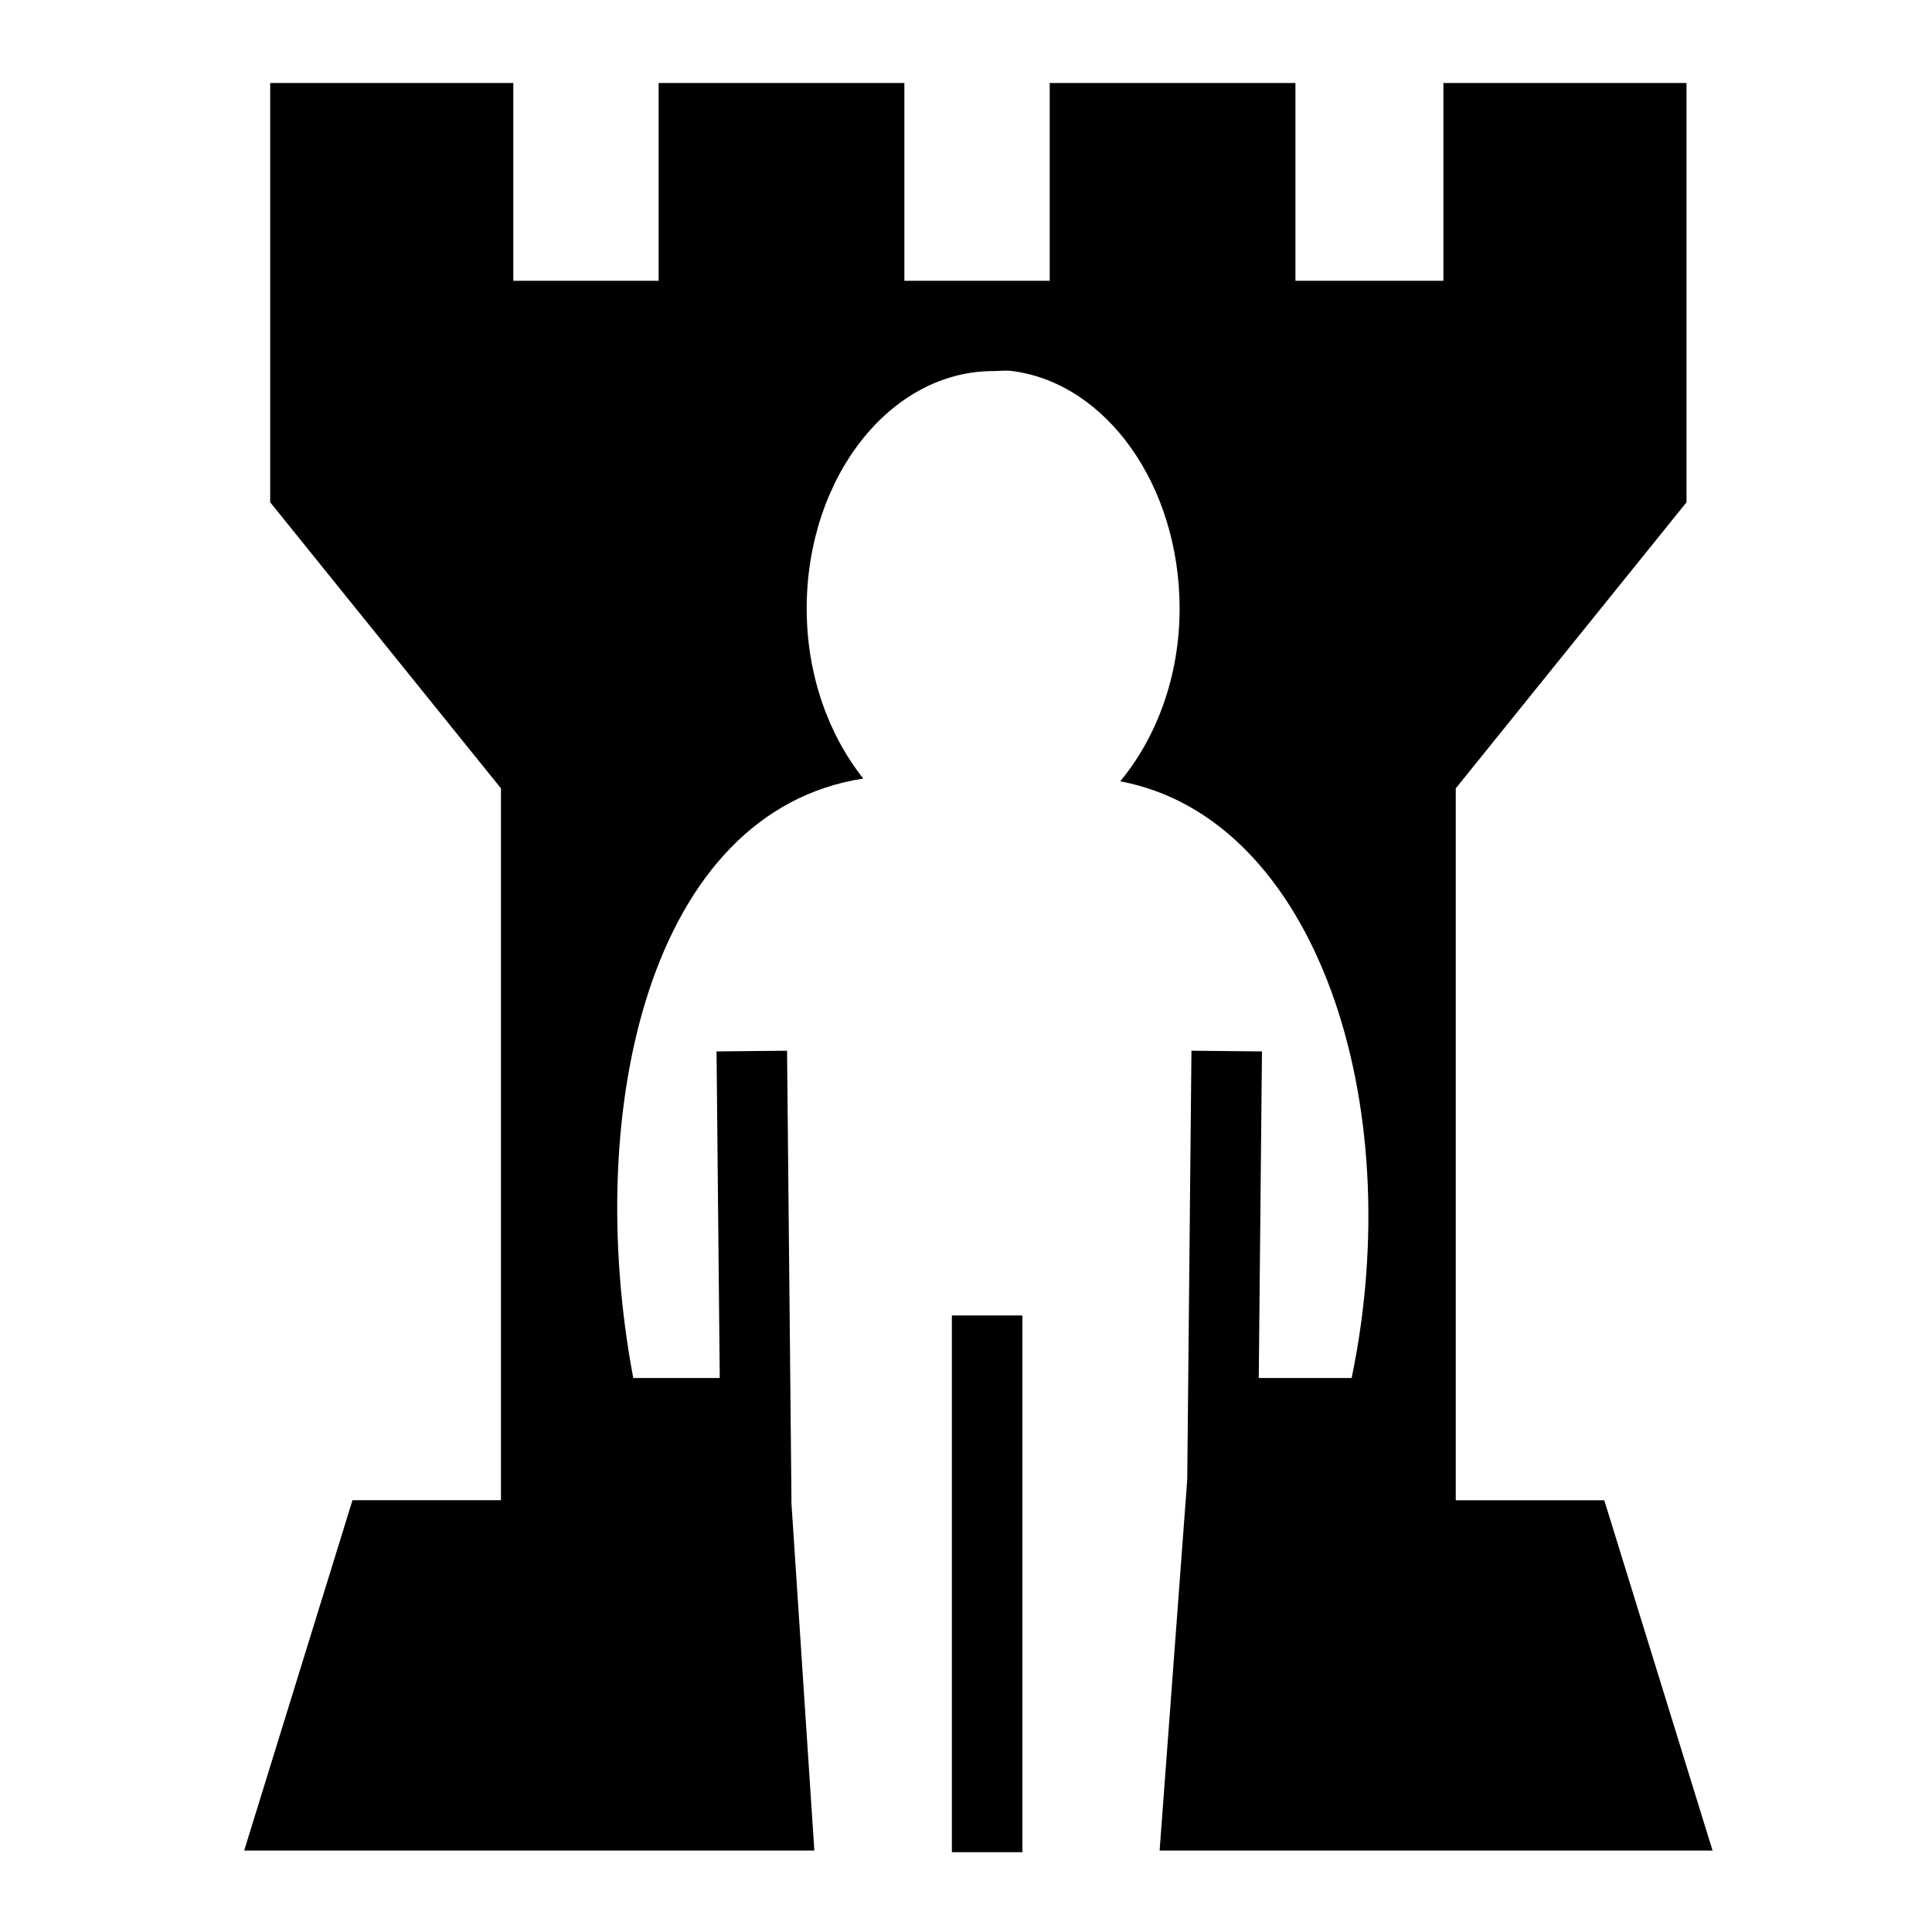
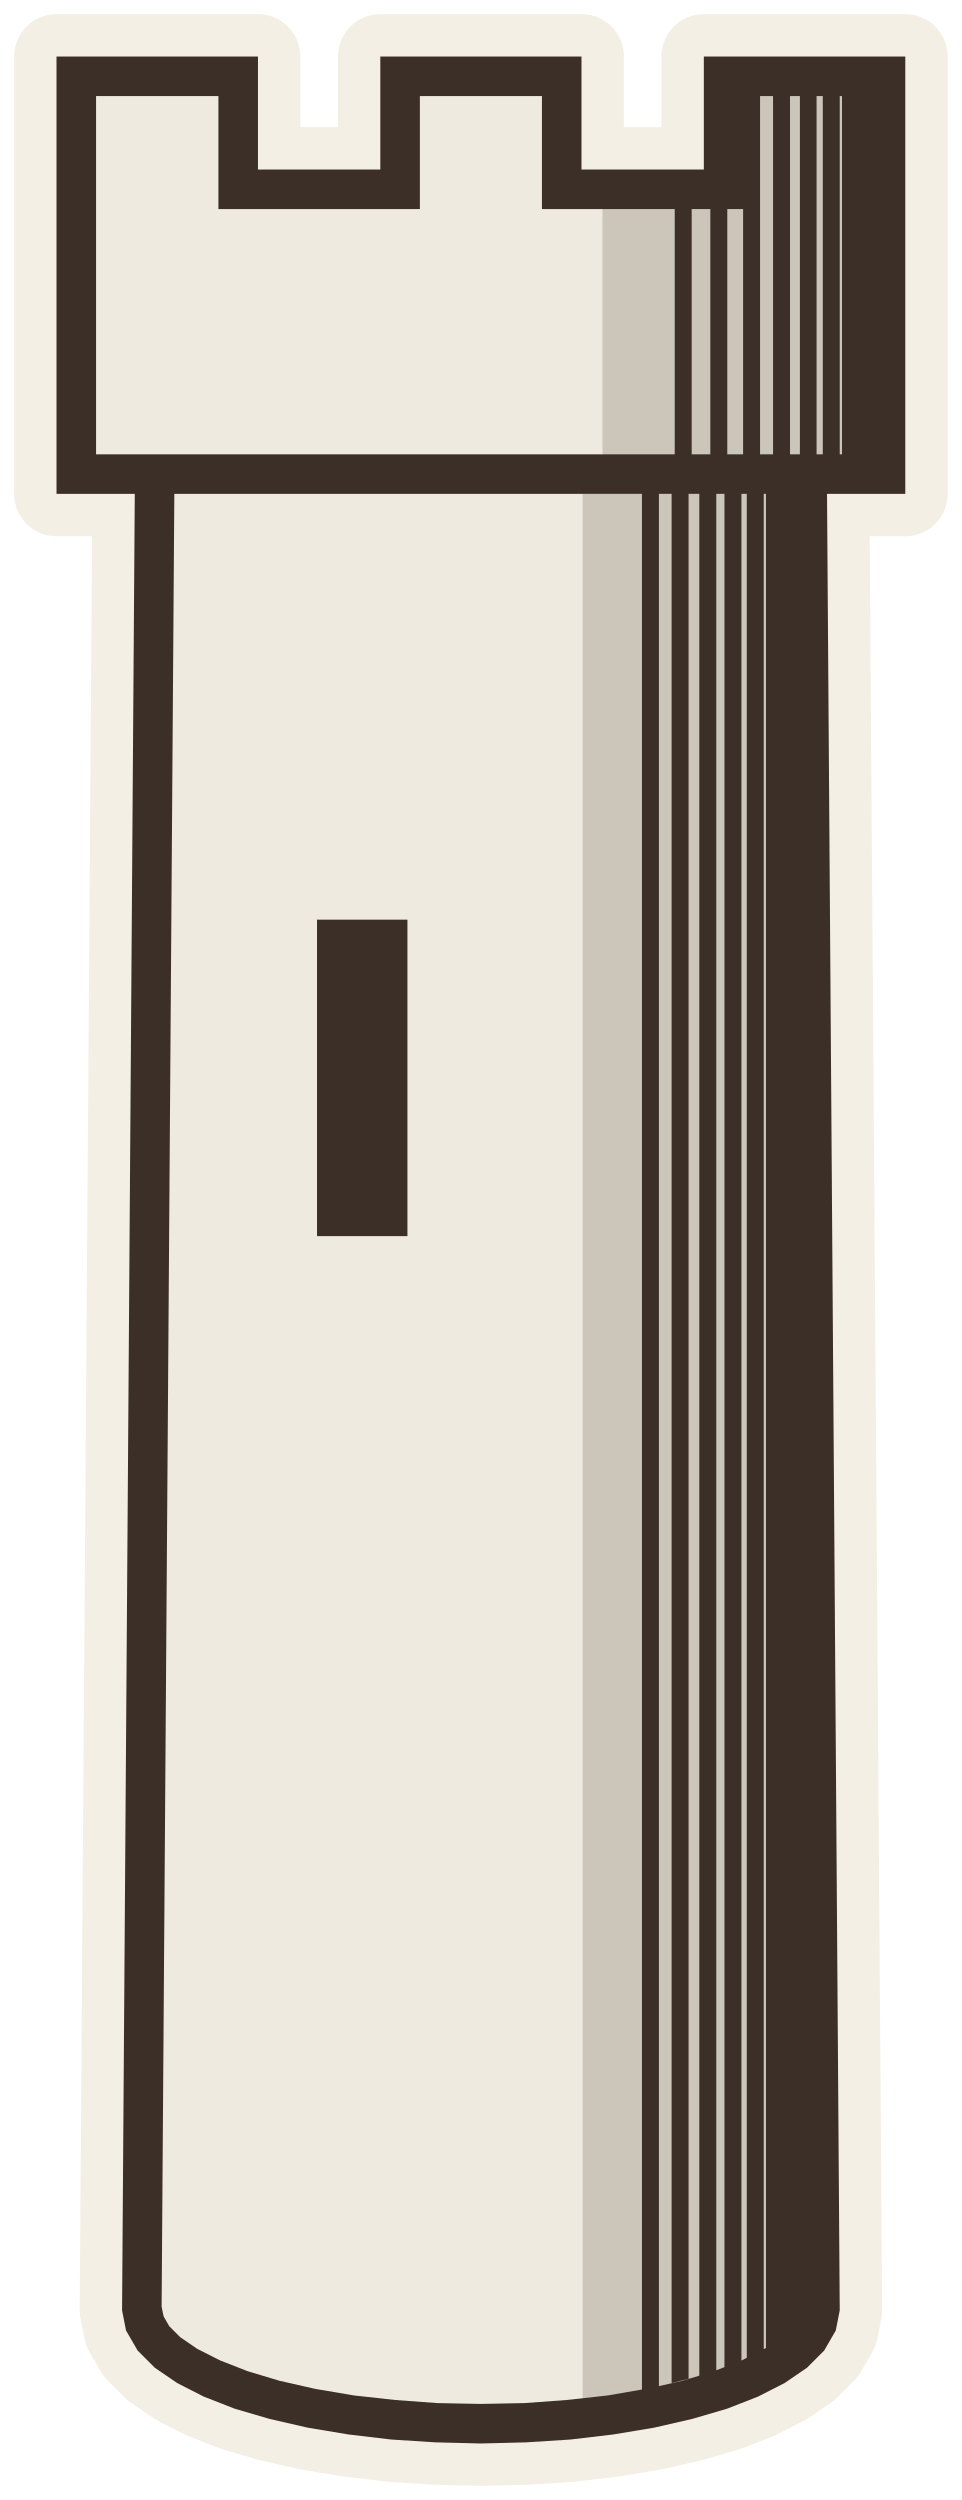
- <svg xmlns="http://www.w3.org/2000/svg" viewBox="0 0 512 512">
-   <path fill="#000" d="M71.604 21.99v111.12l61.156 75.814v188.654H93.408l-28.7 92.836h151.1l-6.103-92.613h.043l-1.17-119.35-18.687.185.848 86.545h-22.92c-13.43-71.44 4.462-150.097 60.967-158.86-9.133-11.458-15.006-27.38-15.006-45.02 0-34.844 22.177-62.962 49.413-62.962 1.703 0 3.466-.262 5.123 0h.002c24.873 3.23 44.29 30.293 44.29 62.96 0 18.09-6.196 34.244-15.74 45.755 51.727 9.73 76.564 84.763 61.333 158.127h-24.616l.85-86.545-18.688-.184-1.115 113.64-7.323 98.324h146.54l-28.702-92.836H385.79V208.924l61.155-75.813V21.99H382.52v52.414h-39.213V21.99h-65.123v52.414H239.67V21.99h-65.125v52.414h-38.512V21.99h-64.43zm180.652 326.62v142.245h18.69V348.61h-18.69z" />
+ <svg xmlns="http://www.w3.org/2000/svg" viewBox="-17.02 -81.7 34.04 88.48" data-palette="wall:#EFEADF;roof:#D9776B;wood:#C9A97C;earth:#8E9A6A;water:#8FB0B8;flag:#4A3B32;ink:#3B2F28;halo:#F4EFE4">
+   <path data-role="sil" fill="#F4EFE4" stroke="#F4EFE4" stroke-width="3" stroke-linejoin="round" d="M1.6 4.74L3.17 4.64L4.69 4.46L6.13 4.22L7.48 3.91L8.71 3.55L9.81 3.12L10.75 2.64L11.54 2.1L12.15 1.49L12.56 0.78L12.7 0.07L12.25 -64.22L15.02 -64.22L15.02 -79.7L7.89 -79.7L7.89 -75.7L3.56 -75.7L3.56 -79.7L-3.56 -79.7L-3.56 -75.7L-7.89 -75.7L-7.89 -79.7L-15.02 -79.7L-15.02 -64.22L-12.25 -64.22L-12.7 0.07L-12.56 0.78L-12.15 1.49L-11.54 2.1L-10.75 2.64L-9.81 3.12L-8.71 3.55L-7.48 3.91L-6.13 4.22L-4.69 4.46L-3.17 4.64L-1.6 4.74L0 4.78Z" />
+   <path data-role="wall" fill="#EFEADF" d="M4.3 -75L2.86 -75L2.86 -79L-2.86 -79L-2.86 -75L-8.59 -75L-8.59 -79L-14.32 -79L-14.32 -64.92L4.3 -64.92ZM1.57 4.04L3.6 3.88L3.6 -64.22L-11.55 -64.22L-12 0L-11.9 0.53L-11.59 1.06L-11.09 1.56L-10.39 2.04L-9.52 2.48L-8.48 2.88L-7.3 3.24L-6 3.53L-4.59 3.77L-3.11 3.94L-1.57 4.04L0 4.08Z" />
+   <path data-role="wall-shade" fill="#cbc5ba" d="M14.32 -79L8.59 -79L8.59 -75L4.3 -75L4.3 -64.92L14.32 -64.92ZM4.59 3.77L6 3.53L7.3 3.24L8.48 2.88L9.52 2.48L10.39 2.04L11.09 1.56L11.59 1.06L11.9 0.53L12 0L11.55 -64.22L3.6 -64.22L3.6 3.88Z" />
+   <path data-role="ink" fill="#3B2F28" d="M10.01 1.45L10.01 -64.22L10.09 -64.22L10.09 1.4L9.23 1.84L8.33 2.19L8.33 -64.22L7.73 -64.22L7.73 2.38L7.13 2.56L6.3 2.75L6.3 -64.22L5.7 -64.22L5.7 2.87L4.49 3.08L3.04 3.24L1.55 3.35L0 3.38L-1.55 3.35L-3.04 3.24L-4.49 3.08L-5.85 2.85L-7.13 2.56L-8.26 2.22L-9.23 1.84L-10.04 1.43L-10.64 1.02L-11.03 0.63L-11.23 0.28L-11.3 -0.06L-10.85 -64.22L-12.25 -64.22L-12.7 0.07L-12.56 0.78L-12.15 1.49L-11.54 2.1L-10.75 2.64L-9.81 3.12L-8.71 3.55L-7.48 3.91L-6.13 4.22L-4.69 4.46L-3.17 4.64L-1.6 4.74L0 4.78L1.6 4.74L3.17 4.64L4.69 4.46L6.13 4.22L7.48 3.91L8.71 3.55L9.81 3.12L10.75 2.64L11.54 2.1L12.15 1.49L12.56 0.78L12.7 0.07L12.25 -64.22L15.02 -64.22L15.02 -79.7L7.89 -79.7L7.89 -75.7L3.56 -75.7L3.56 -79.7L-3.56 -79.7L-3.56 -75.7L-7.89 -75.7L-7.89 -79.7L-15.02 -79.7L-15.02 -64.22L9.41 -64.22L9.41 1.75ZM-13.62 -65.62L-13.62 -78.3L-9.29 -78.3L-9.29 -74.3L-2.16 -74.3L-2.16 -78.3L2.16 -78.3L2.16 -74.3L6.86 -74.3L6.86 -65.62ZM12.7 -65.62L12.7 -78.3L12.78 -78.3L12.78 -65.62ZM11.88 -65.62L11.88 -78.3L12.1 -78.3L12.1 -65.62ZM10.94 -65.62L10.94 -78.3L11.29 -78.3L11.29 -65.62ZM9.88 -65.62L9.88 -78.3L10.34 -78.3L10.34 -65.62ZM8.72 -65.62L8.72 -74.3L9.28 -74.3L9.28 -65.62ZM7.46 -65.62L7.46 -74.3L8.12 -74.3L8.12 -65.62ZM9.22 1.85L9.22 -64.22L8.62 -64.22L8.62 2.08ZM6.75 2.64L7.35 2.49L7.35 -64.22L6.75 -64.22ZM-2.6 -49.15L-5.8 -49.15L-5.8 -37.95L-2.6 -37.95Z" />
</svg>
